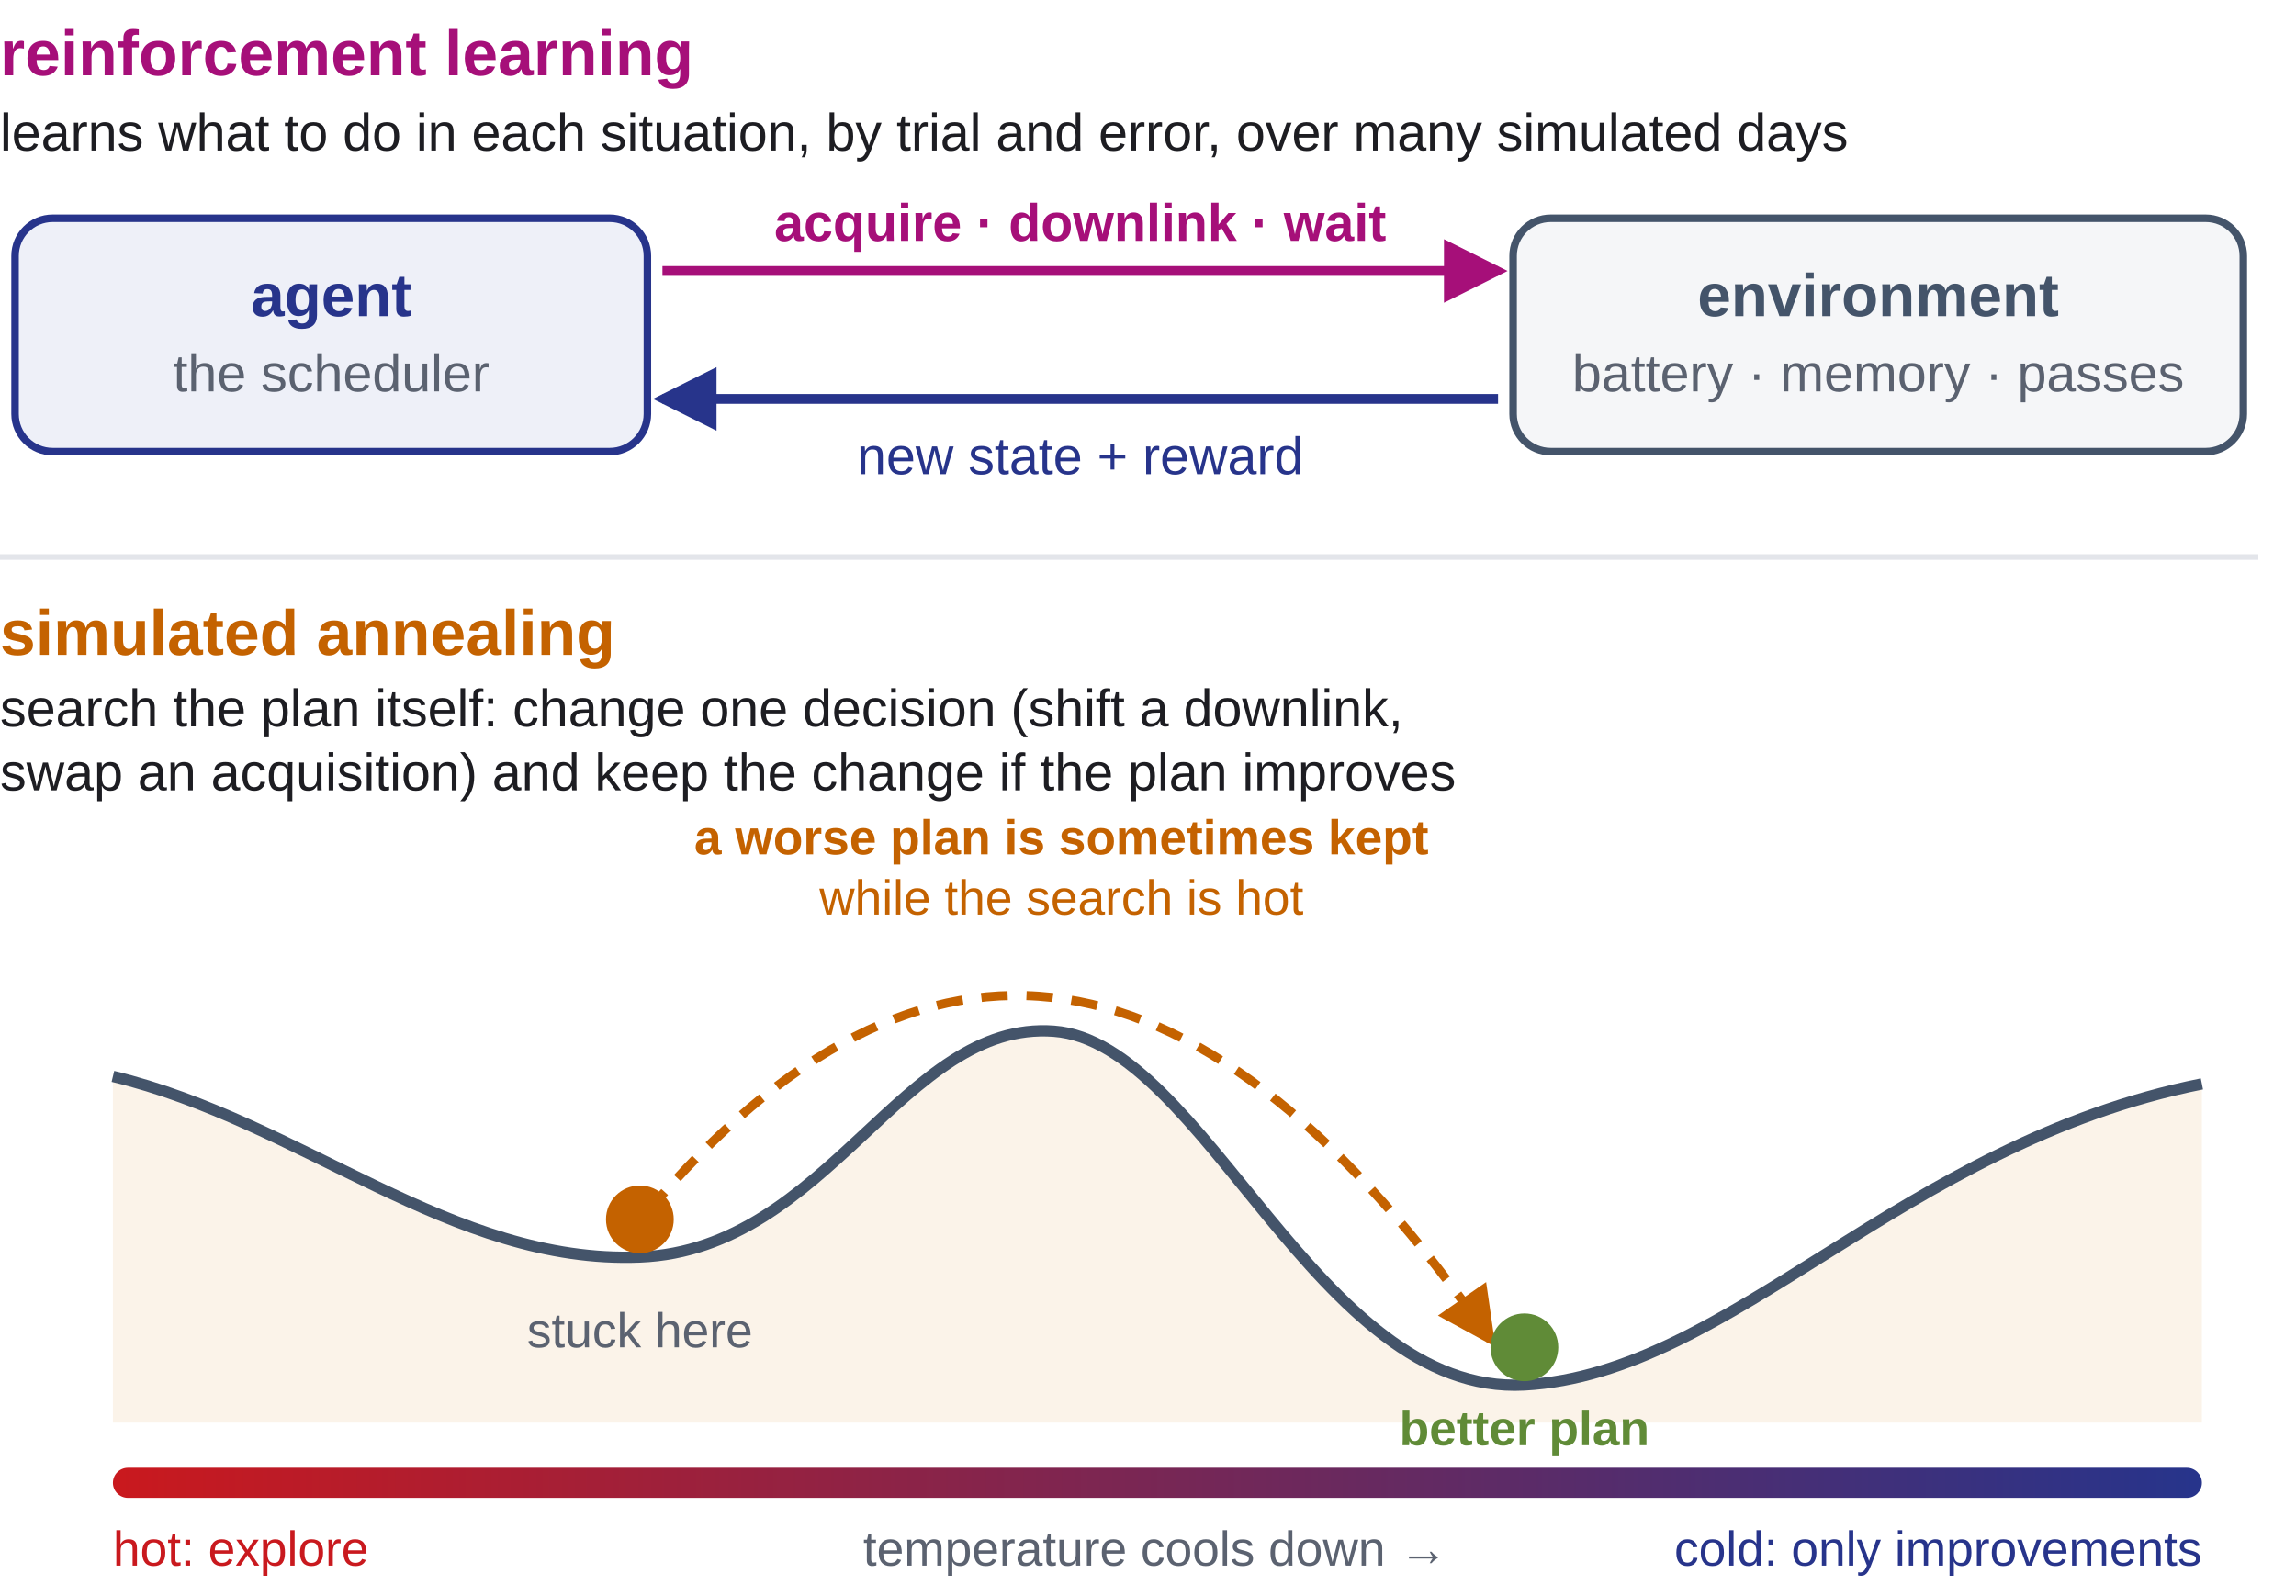
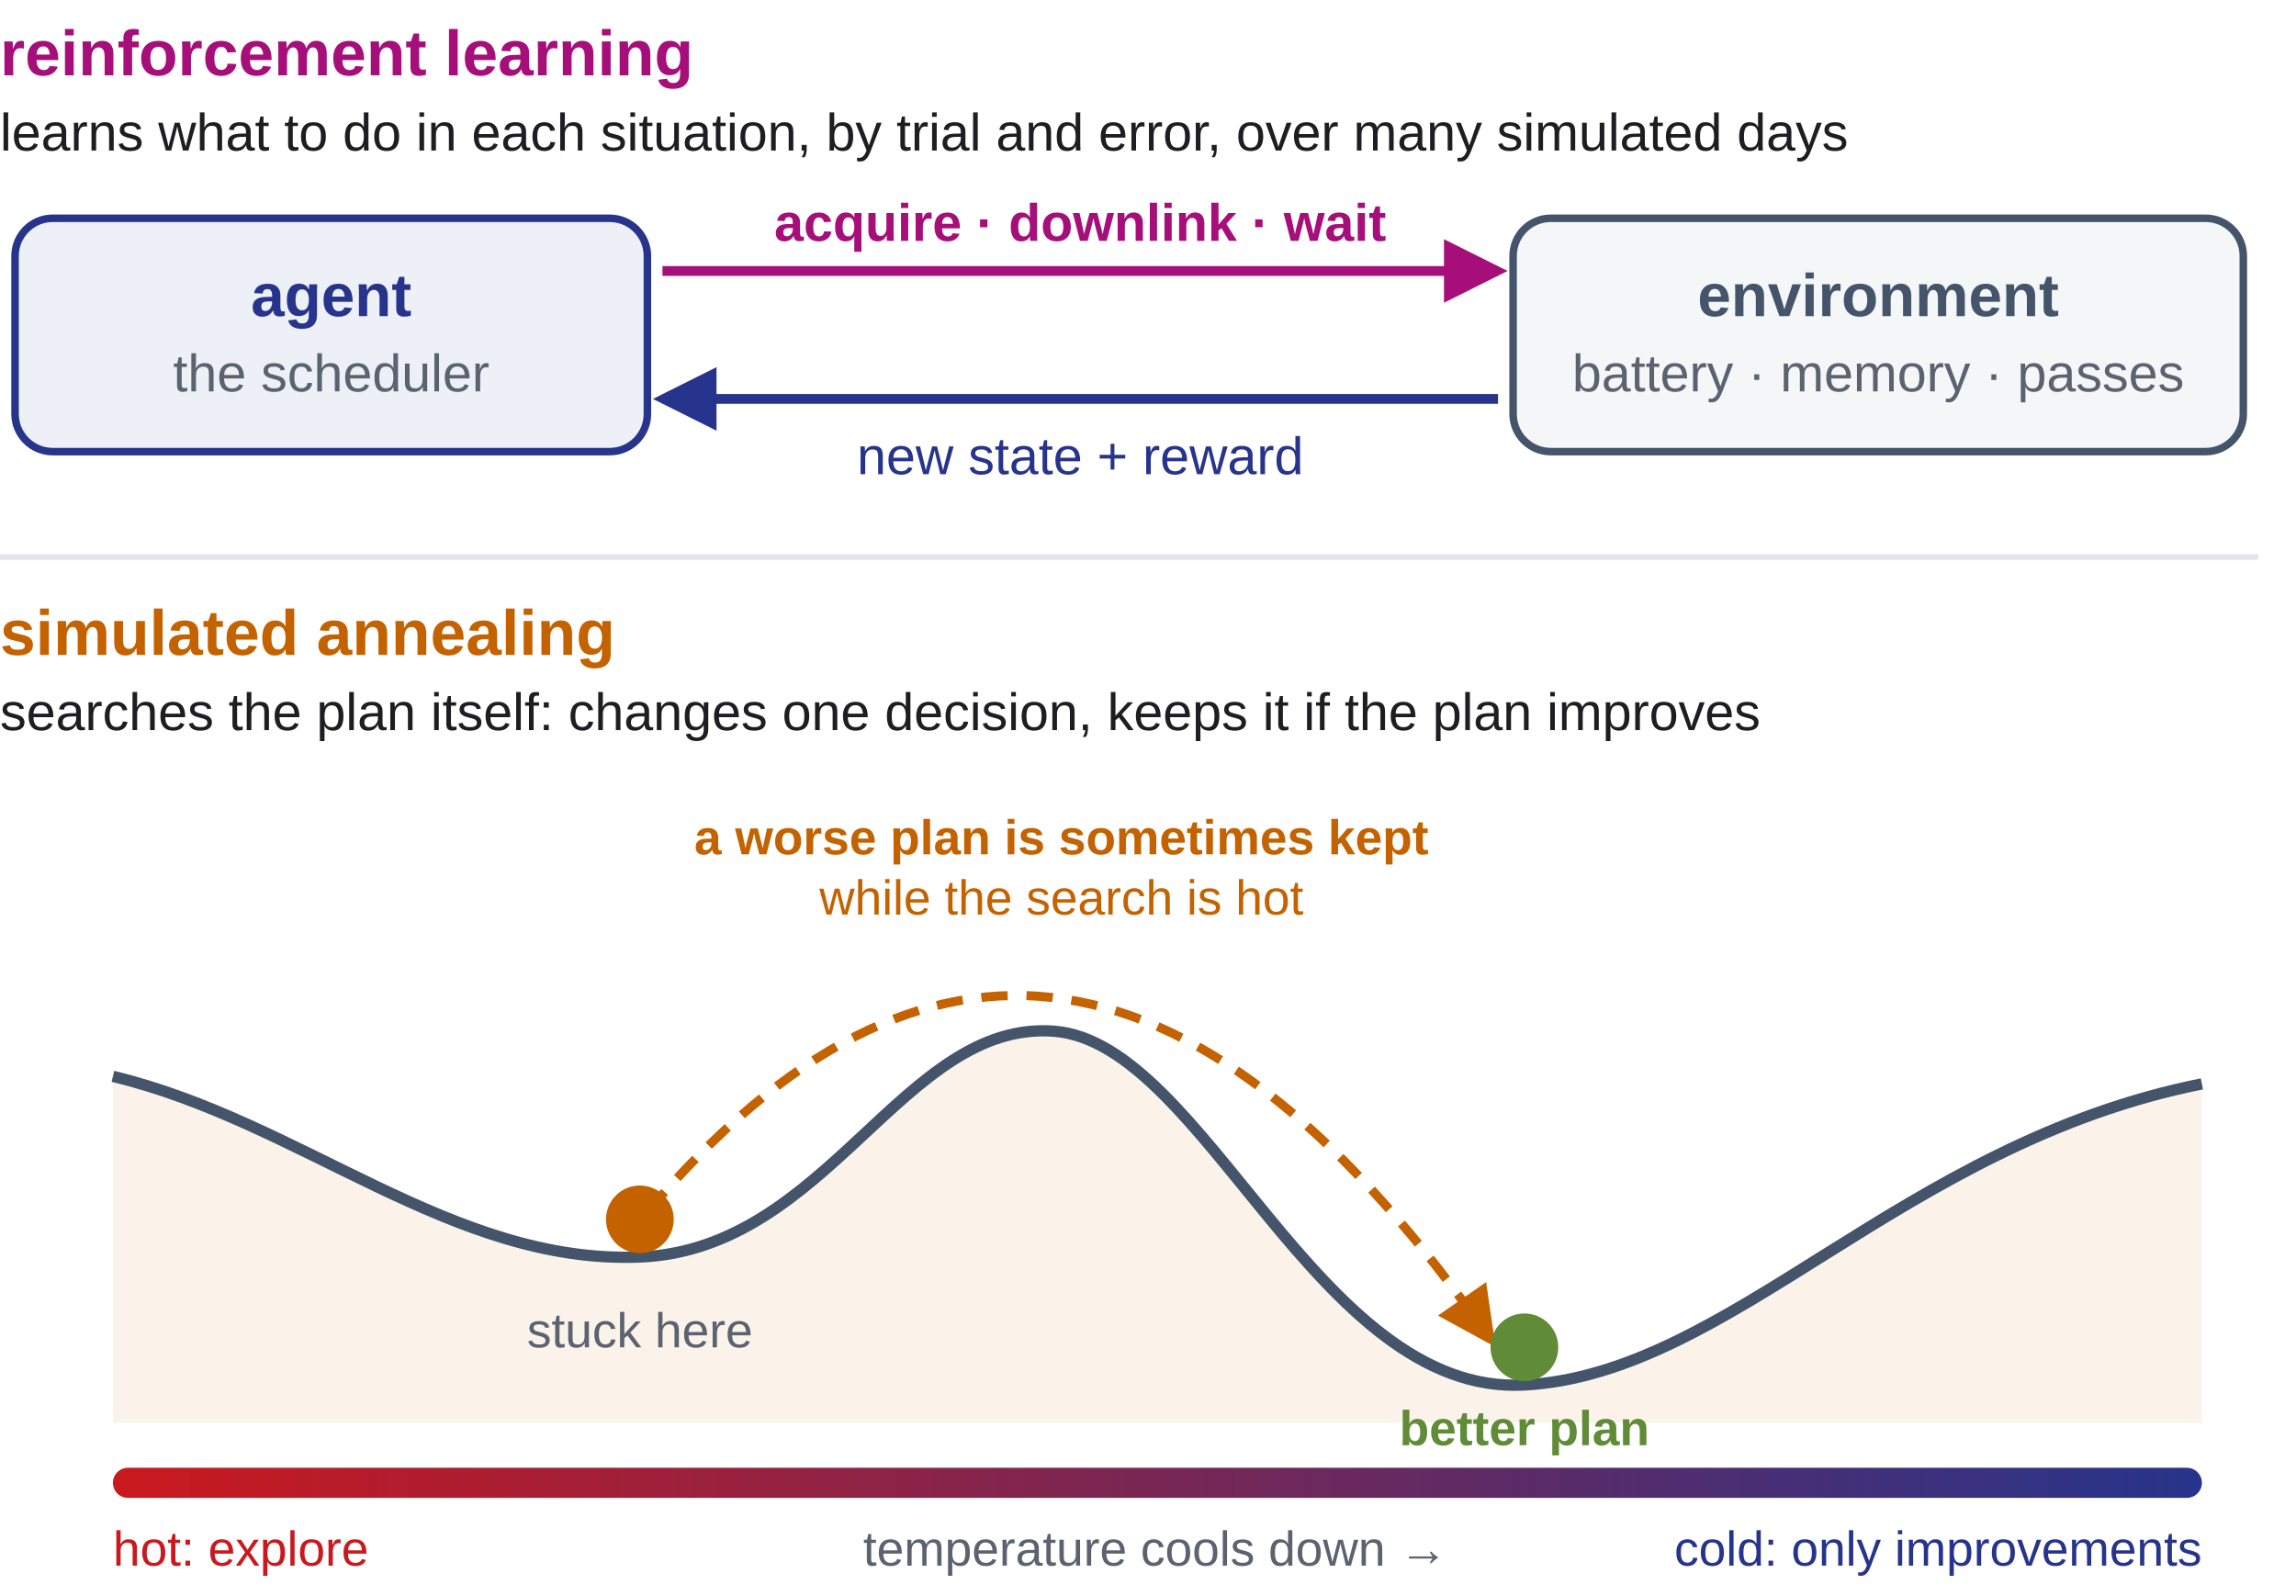
<svg xmlns="http://www.w3.org/2000/svg" viewBox="0 0 610 424" font-family="Inria Sans, Helvetica Neue, Arial, sans-serif">
  <defs>
    <marker id="b" viewBox="0 0 10 10" refX="8.5" refY="5" markerWidth="6.5" markerHeight="6.5" orient="auto-start-reverse">
      <path d="M0,0 L10,5 L0,10 z" fill="#27348B" />
    </marker>
    <marker id="m" viewBox="0 0 10 10" refX="8.5" refY="5" markerWidth="6.5" markerHeight="6.5" orient="auto-start-reverse">
      <path d="M0,0 L10,5 L0,10 z" fill="#A60F79" />
    </marker>
    <marker id="o" viewBox="0 0 10 10" refX="8.5" refY="5" markerWidth="6.5" markerHeight="6.5" orient="auto-start-reverse">
      <path d="M0,0 L10,5 L0,10 z" fill="#c46200" />
    </marker>
    <marker id="g" viewBox="0 0 10 10" refX="8.5" refY="5" markerWidth="6.5" markerHeight="6.5" orient="auto-start-reverse">
      <path d="M0,0 L10,5 L0,10 z" fill="#5b6270" />
    </marker>
    <linearGradient id="temp" x1="0" x2="1">
      <stop offset="0" stop-color="#C9191E" />
      <stop offset="1" stop-color="#27348B" />
    </linearGradient>
  </defs>
  <text x="0" y="20" font-size="17" fill="#A60F79" text-anchor="start" font-weight="bold" font-style="normal">reinforcement learning</text>
  <text x="0" y="40" font-size="14" fill="#1d1d22" text-anchor="start" font-weight="normal" font-style="normal">learns what to do in each situation, by trial and error, over many simulated days</text>
  <rect x="4" y="58" width="168" height="62" rx="10" fill="#eef0f8" stroke="#27348B" stroke-width="2" />
  <text x="88" y="84" font-size="16" fill="#27348B" text-anchor="middle" font-weight="bold" font-style="normal">agent</text>
  <text x="88" y="104" font-size="14" fill="#5b6270" text-anchor="middle" font-weight="normal" font-style="normal">the scheduler</text>
  <rect x="402" y="58" width="194" height="62" rx="10" fill="#f5f6f8" stroke="#44546A" stroke-width="2" />
  <text x="499" y="84" font-size="16" fill="#44546A" text-anchor="middle" font-weight="bold" font-style="normal">environment</text>
  <text x="499" y="104" font-size="14" fill="#5b6270" text-anchor="middle" font-weight="normal" font-style="normal">battery · memory · passes</text>
  <path d="M176,72 H398" stroke="#A60F79" stroke-width="2.6" marker-end="url(#m)" />
  <text x="287" y="64" font-size="14" fill="#A60F79" text-anchor="middle" font-weight="bold" font-style="normal">acquire · downlink · wait</text>
  <path d="M398,106 H176" stroke="#27348B" stroke-width="2.6" marker-end="url(#b)" />
  <text x="287" y="126" font-size="14" fill="#27348B" text-anchor="middle" font-weight="normal" font-style="normal">new state + reward</text>
  <line x1="0" y1="148" x2="600" y2="148" stroke="#e3e5ea" stroke-width="1.5" />
  <text x="0" y="174" font-size="17" fill="#c46200" text-anchor="start" font-weight="bold" font-style="normal">simulated annealing</text>
-   <text x="0" y="193" font-size="14" fill="#1d1d22" text-anchor="start" font-weight="normal" font-style="normal">search the plan itself: change one decision (shift a downlink,</text>
-   <text x="0" y="210" font-size="14" fill="#1d1d22" text-anchor="start" font-weight="normal" font-style="normal">swap an acquisition) and keep the change if the plan improves</text>
+   <text x="0" y="194" font-size="14" fill="#1d1d22" text-anchor="start" font-weight="normal" font-style="normal">searches the plan itself: changes one decision, keeps it if the plan improves</text>
  <g transform="translate(0,-14)">
    <path d="M30,300 C80,312 120,350 170,348 S240,285 280,288 S350,385 405,382 S505,318 585,302 L585,392 L30,392 Z" fill="#fbf3e9" />
    <path d="M30,300 C80,312 120,350 170,348 S240,285 280,288 S350,385 405,382 S505,318 585,302" fill="none" stroke="#44546A" stroke-width="3" />
    <path d="M172,336 Q282,206 396,370" fill="none" stroke="#c46200" stroke-width="2.4" stroke-dasharray="7 5" marker-end="url(#o)" />
    <circle cx="170" cy="338" r="9" fill="#c46200" />
    <circle cx="405" cy="372" r="9" fill="#608B37" />
    <text x="170" y="372" font-size="13" fill="#5b6270" text-anchor="middle" font-weight="normal" font-style="normal">stuck here</text>
    <text x="405" y="398" font-size="13" fill="#608B37" text-anchor="middle" font-weight="bold" font-style="normal">better plan</text>
    <rect x="30" y="404" width="555" height="8" rx="4" fill="url(#temp)" />
    <text x="30" y="430" font-size="13" fill="#C9191E" text-anchor="start" font-weight="normal" font-style="normal">hot: explore</text>
    <text x="585" y="430" font-size="13" fill="#27348B" text-anchor="end" font-weight="normal" font-style="normal">cold: only improvements</text>
    <text x="307" y="430" font-size="13" fill="#5b6270" text-anchor="middle" font-weight="normal" font-style="normal">temperature cools down →</text>
  </g>
  <text x="282" y="227" font-size="13" fill="#c46200" text-anchor="middle" font-weight="bold" font-style="normal">a worse plan is sometimes kept</text>
  <text x="282" y="243" font-size="13" fill="#c46200" text-anchor="middle" font-weight="normal" font-style="normal">while the search is hot</text>
</svg>
